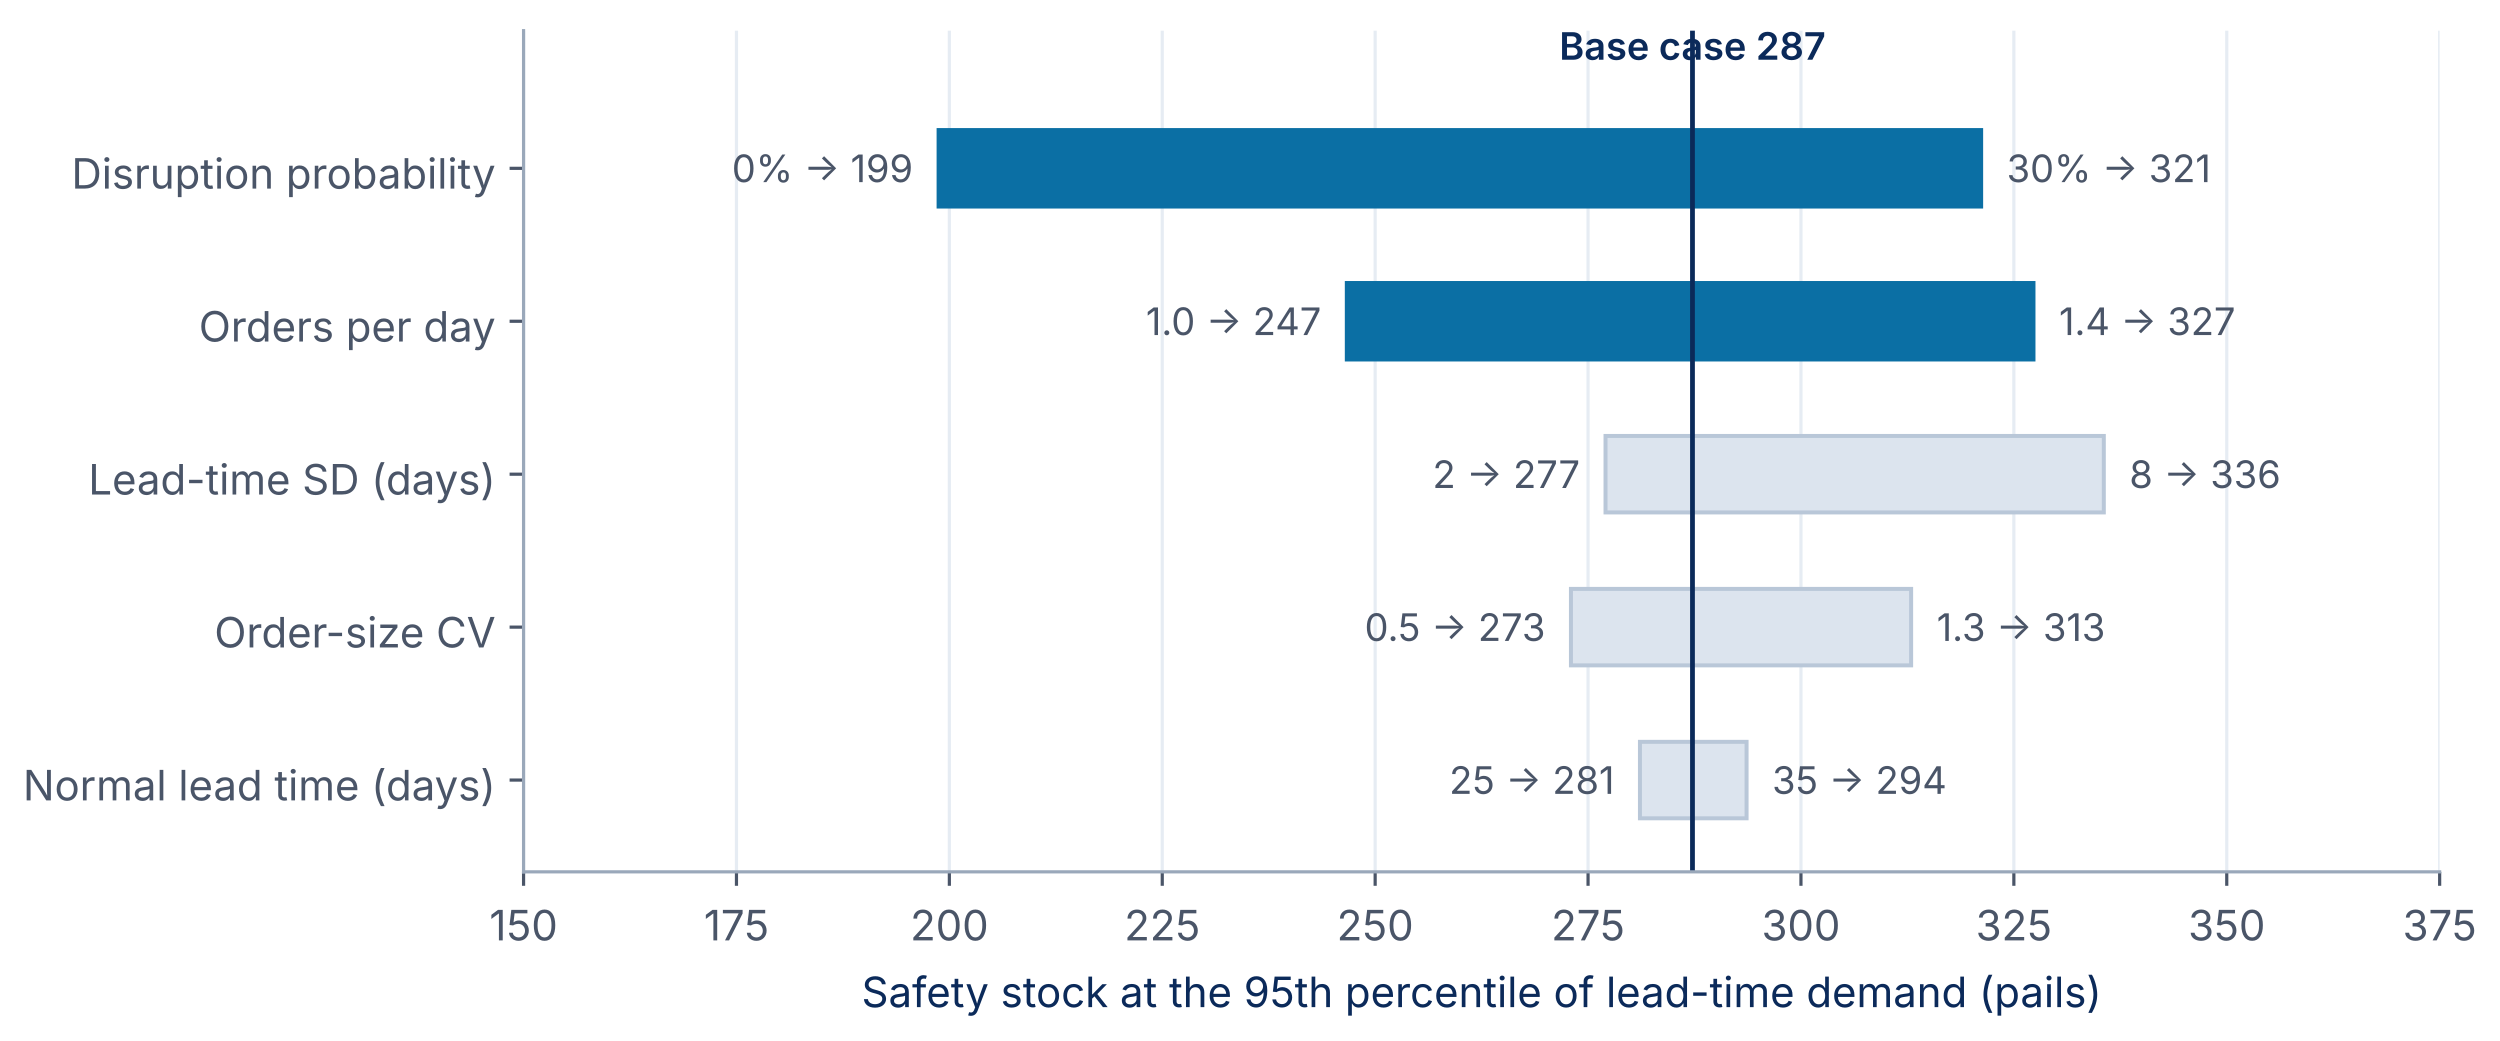
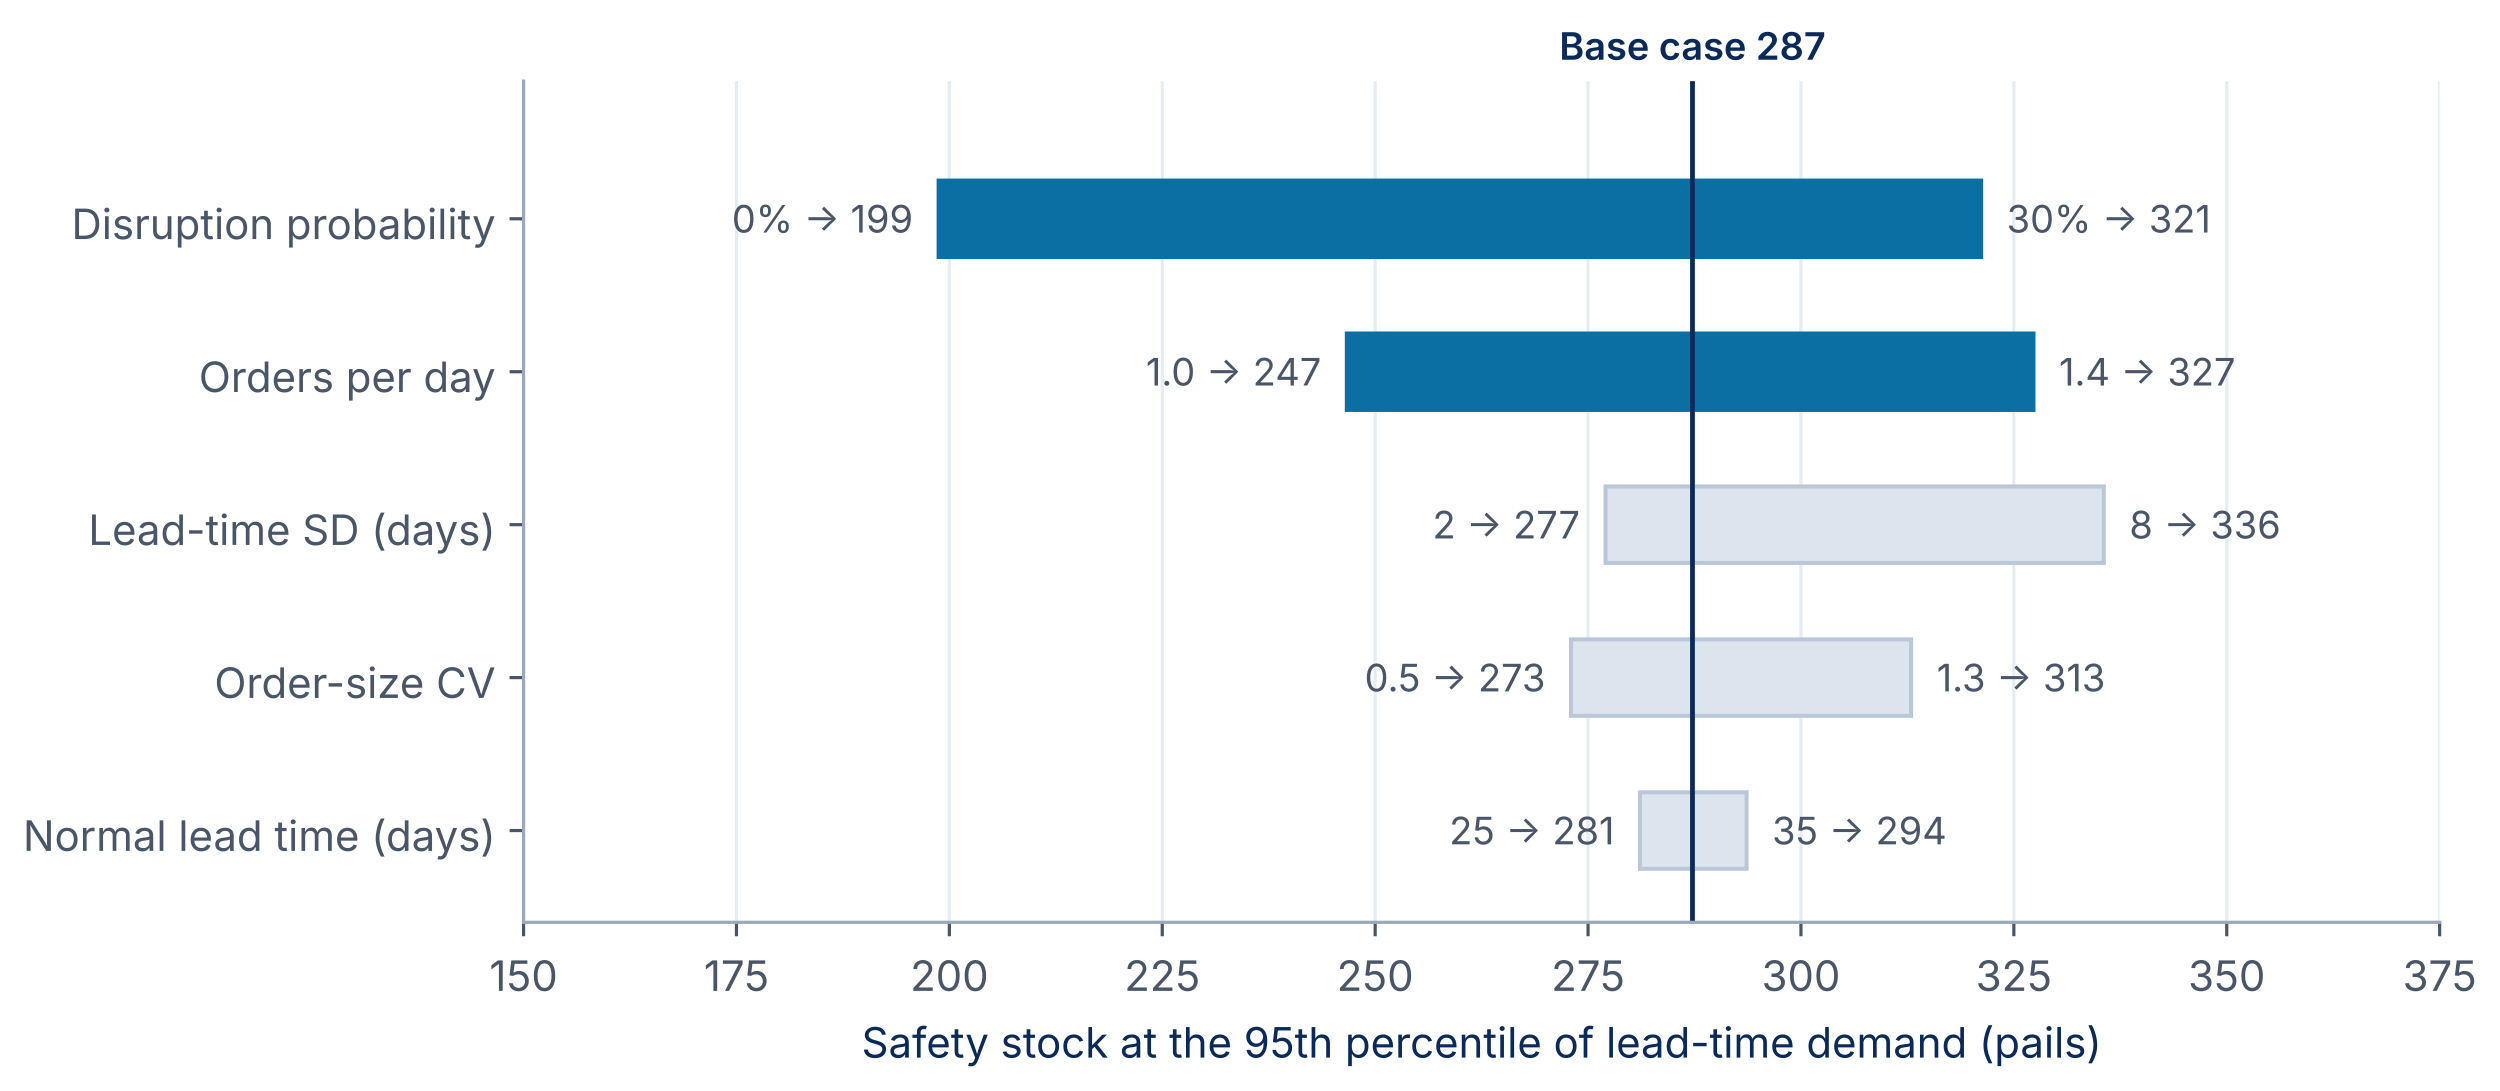
- <svg xmlns="http://www.w3.org/2000/svg" xmlns:xlink="http://www.w3.org/1999/xlink" viewBox="0 0 626.121 260.52" version="1.1">
+ <svg xmlns="http://www.w3.org/2000/svg" xmlns:xlink="http://www.w3.org/1999/xlink" viewBox="0 0 626.121 273.16" version="1.1">
  <defs>
    <style type="text/css">*{stroke-linejoin: round; stroke-linecap: butt}</style>
  </defs>
  <g id="figure_1">
    <g id="patch_1">
-       <path d="M 0 260.52  L 626.121 260.52  L 626.121 0  L 0 0  L 0 260.52  z " style="fill: none" />
+       <path d="M 0 273.16  L 626.121 273.16  L 626.121 0  L 0 0  L 0 273.16  z " style="fill: none" />
    </g>
    <g id="axes_1">
      <g id="patch_2">
-         <path d="M 131.126 218.351  L 611.006 218.351  L 611.006 7.679  L 131.126 7.679  L 131.126 218.351  z " style="fill: none" />
+         <path d="M 131.126 230.991  L 611.006 230.991  L 611.006 20.319  L 131.126 20.319  L 131.126 230.991  z " style="fill: none" />
      </g>
      <g id="matplotlib.axis_1">
        <g id="xtick_1">
          <g id="line2d_1">
-             <path d="M 131.126 218.351  L 131.126 7.679  " clip-path="url(#p6b29577936)" style="fill: none; stroke: #e6ecf3; stroke-width: 0.8; stroke-linecap: square" />
+             <path d="M 131.126 230.991  L 131.126 20.319  " clip-path="url(#p9af5f95306)" style="fill: none; stroke: #e6ecf3; stroke-width: 0.8; stroke-linecap: square" />
          </g>
          <g id="line2d_2">
            <defs>
-               <path id="mc8176c889f" d="M 0 0  L 0 3.5  " style="stroke: #4a5568; stroke-width: 0.8" />
+               <path id="m56ec167feb" d="M 0 0  L 0 3.5  " style="stroke: #4a5568; stroke-width: 0.8" />
            </defs>
            <g>
-               <use xlink:href="#mc8176c889f" x="131.126" y="218.351" style="fill: #4a5568; stroke: #4a5568; stroke-width: 0.8" />
+               <use xlink:href="#m56ec167feb" x="131.126" y="230.991" style="fill: #4a5568; stroke: #4a5568; stroke-width: 0.8" />
            </g>
          </g>
          <g id="text_1">
-             <text style="font-size: 10.5px; font-family: 'Inter', 'DejaVu Sans'; text-anchor: middle; fill: #4a5568" x="131.126" y="235.523" transform="rotate(-0 131.1262 235.5225)">150</text>
+             <text style="font-size: 10.5px; font-family: 'Inter', 'DejaVu Sans'; text-anchor: middle; fill: #4a5568" x="131.126" y="248.163" transform="rotate(-0 131.1262 248.1628)">150</text>
          </g>
        </g>
        <g id="xtick_2">
          <g id="line2d_3">
-             <path d="M 184.446 218.351  L 184.446 7.679  " clip-path="url(#p6b29577936)" style="fill: none; stroke: #e6ecf3; stroke-width: 0.8; stroke-linecap: square" />
+             <path d="M 184.446 230.991  L 184.446 20.319  " clip-path="url(#p9af5f95306)" style="fill: none; stroke: #e6ecf3; stroke-width: 0.8; stroke-linecap: square" />
          </g>
          <g id="line2d_4">
            <g>
-               <use xlink:href="#mc8176c889f" x="184.446" y="218.351" style="fill: #4a5568; stroke: #4a5568; stroke-width: 0.8" />
+               <use xlink:href="#m56ec167feb" x="184.446" y="230.991" style="fill: #4a5568; stroke: #4a5568; stroke-width: 0.8" />
            </g>
          </g>
          <g id="text_2">
-             <text style="font-size: 10.5px; font-family: 'Inter', 'DejaVu Sans'; text-anchor: middle; fill: #4a5568" x="184.446" y="235.523" transform="rotate(-0 184.4462 235.5225)">175</text>
+             <text style="font-size: 10.5px; font-family: 'Inter', 'DejaVu Sans'; text-anchor: middle; fill: #4a5568" x="184.446" y="248.163" transform="rotate(-0 184.4462 248.1628)">175</text>
          </g>
        </g>
        <g id="xtick_3">
          <g id="line2d_5">
-             <path d="M 237.766 218.351  L 237.766 7.679  " clip-path="url(#p6b29577936)" style="fill: none; stroke: #e6ecf3; stroke-width: 0.8; stroke-linecap: square" />
+             <path d="M 237.766 230.991  L 237.766 20.319  " clip-path="url(#p9af5f95306)" style="fill: none; stroke: #e6ecf3; stroke-width: 0.8; stroke-linecap: square" />
          </g>
          <g id="line2d_6">
            <g>
-               <use xlink:href="#mc8176c889f" x="237.766" y="218.351" style="fill: #4a5568; stroke: #4a5568; stroke-width: 0.8" />
+               <use xlink:href="#m56ec167feb" x="237.766" y="230.991" style="fill: #4a5568; stroke: #4a5568; stroke-width: 0.8" />
            </g>
          </g>
          <g id="text_3">
-             <text style="font-size: 10.5px; font-family: 'Inter', 'DejaVu Sans'; text-anchor: middle; fill: #4a5568" x="237.766" y="235.523" transform="rotate(-0 237.7662 235.5225)">200</text>
+             <text style="font-size: 10.5px; font-family: 'Inter', 'DejaVu Sans'; text-anchor: middle; fill: #4a5568" x="237.766" y="248.163" transform="rotate(-0 237.7662 248.1628)">200</text>
          </g>
        </g>
        <g id="xtick_4">
          <g id="line2d_7">
-             <path d="M 291.086 218.351  L 291.086 7.679  " clip-path="url(#p6b29577936)" style="fill: none; stroke: #e6ecf3; stroke-width: 0.8; stroke-linecap: square" />
+             <path d="M 291.086 230.991  L 291.086 20.319  " clip-path="url(#p9af5f95306)" style="fill: none; stroke: #e6ecf3; stroke-width: 0.8; stroke-linecap: square" />
          </g>
          <g id="line2d_8">
            <g>
-               <use xlink:href="#mc8176c889f" x="291.086" y="218.351" style="fill: #4a5568; stroke: #4a5568; stroke-width: 0.8" />
+               <use xlink:href="#m56ec167feb" x="291.086" y="230.991" style="fill: #4a5568; stroke: #4a5568; stroke-width: 0.8" />
            </g>
          </g>
          <g id="text_4">
-             <text style="font-size: 10.5px; font-family: 'Inter', 'DejaVu Sans'; text-anchor: middle; fill: #4a5568" x="291.086" y="235.523" transform="rotate(-0 291.0862 235.5225)">225</text>
+             <text style="font-size: 10.5px; font-family: 'Inter', 'DejaVu Sans'; text-anchor: middle; fill: #4a5568" x="291.086" y="248.163" transform="rotate(-0 291.0862 248.1628)">225</text>
          </g>
        </g>
        <g id="xtick_5">
          <g id="line2d_9">
-             <path d="M 344.406 218.351  L 344.406 7.679  " clip-path="url(#p6b29577936)" style="fill: none; stroke: #e6ecf3; stroke-width: 0.8; stroke-linecap: square" />
+             <path d="M 344.406 230.991  L 344.406 20.319  " clip-path="url(#p9af5f95306)" style="fill: none; stroke: #e6ecf3; stroke-width: 0.8; stroke-linecap: square" />
          </g>
          <g id="line2d_10">
            <g>
-               <use xlink:href="#mc8176c889f" x="344.406" y="218.351" style="fill: #4a5568; stroke: #4a5568; stroke-width: 0.8" />
+               <use xlink:href="#m56ec167feb" x="344.406" y="230.991" style="fill: #4a5568; stroke: #4a5568; stroke-width: 0.8" />
            </g>
          </g>
          <g id="text_5">
-             <text style="font-size: 10.5px; font-family: 'Inter', 'DejaVu Sans'; text-anchor: middle; fill: #4a5568" x="344.406" y="235.523" transform="rotate(-0 344.4062 235.5225)">250</text>
+             <text style="font-size: 10.5px; font-family: 'Inter', 'DejaVu Sans'; text-anchor: middle; fill: #4a5568" x="344.406" y="248.163" transform="rotate(-0 344.4062 248.1628)">250</text>
          </g>
        </g>
        <g id="xtick_6">
          <g id="line2d_11">
-             <path d="M 397.726 218.351  L 397.726 7.679  " clip-path="url(#p6b29577936)" style="fill: none; stroke: #e6ecf3; stroke-width: 0.8; stroke-linecap: square" />
+             <path d="M 397.726 230.991  L 397.726 20.319  " clip-path="url(#p9af5f95306)" style="fill: none; stroke: #e6ecf3; stroke-width: 0.8; stroke-linecap: square" />
          </g>
          <g id="line2d_12">
            <g>
-               <use xlink:href="#mc8176c889f" x="397.726" y="218.351" style="fill: #4a5568; stroke: #4a5568; stroke-width: 0.8" />
+               <use xlink:href="#m56ec167feb" x="397.726" y="230.991" style="fill: #4a5568; stroke: #4a5568; stroke-width: 0.8" />
            </g>
          </g>
          <g id="text_6">
-             <text style="font-size: 10.5px; font-family: 'Inter', 'DejaVu Sans'; text-anchor: middle; fill: #4a5568" x="397.726" y="235.523" transform="rotate(-0 397.7262 235.5225)">275</text>
+             <text style="font-size: 10.5px; font-family: 'Inter', 'DejaVu Sans'; text-anchor: middle; fill: #4a5568" x="397.726" y="248.163" transform="rotate(-0 397.7262 248.1628)">275</text>
          </g>
        </g>
        <g id="xtick_7">
          <g id="line2d_13">
-             <path d="M 451.046 218.351  L 451.046 7.679  " clip-path="url(#p6b29577936)" style="fill: none; stroke: #e6ecf3; stroke-width: 0.8; stroke-linecap: square" />
+             <path d="M 451.046 230.991  L 451.046 20.319  " clip-path="url(#p9af5f95306)" style="fill: none; stroke: #e6ecf3; stroke-width: 0.8; stroke-linecap: square" />
          </g>
          <g id="line2d_14">
            <g>
-               <use xlink:href="#mc8176c889f" x="451.046" y="218.351" style="fill: #4a5568; stroke: #4a5568; stroke-width: 0.8" />
+               <use xlink:href="#m56ec167feb" x="451.046" y="230.991" style="fill: #4a5568; stroke: #4a5568; stroke-width: 0.8" />
            </g>
          </g>
          <g id="text_7">
-             <text style="font-size: 10.5px; font-family: 'Inter', 'DejaVu Sans'; text-anchor: middle; fill: #4a5568" x="451.046" y="235.523" transform="rotate(-0 451.0462 235.5225)">300</text>
+             <text style="font-size: 10.5px; font-family: 'Inter', 'DejaVu Sans'; text-anchor: middle; fill: #4a5568" x="451.046" y="248.163" transform="rotate(-0 451.0462 248.1628)">300</text>
          </g>
        </g>
        <g id="xtick_8">
          <g id="line2d_15">
-             <path d="M 504.366 218.351  L 504.366 7.679  " clip-path="url(#p6b29577936)" style="fill: none; stroke: #e6ecf3; stroke-width: 0.8; stroke-linecap: square" />
+             <path d="M 504.366 230.991  L 504.366 20.319  " clip-path="url(#p9af5f95306)" style="fill: none; stroke: #e6ecf3; stroke-width: 0.8; stroke-linecap: square" />
          </g>
          <g id="line2d_16">
            <g>
-               <use xlink:href="#mc8176c889f" x="504.366" y="218.351" style="fill: #4a5568; stroke: #4a5568; stroke-width: 0.8" />
+               <use xlink:href="#m56ec167feb" x="504.366" y="230.991" style="fill: #4a5568; stroke: #4a5568; stroke-width: 0.8" />
            </g>
          </g>
          <g id="text_8">
-             <text style="font-size: 10.5px; font-family: 'Inter', 'DejaVu Sans'; text-anchor: middle; fill: #4a5568" x="504.366" y="235.523" transform="rotate(-0 504.3662 235.5225)">325</text>
+             <text style="font-size: 10.5px; font-family: 'Inter', 'DejaVu Sans'; text-anchor: middle; fill: #4a5568" x="504.366" y="248.163" transform="rotate(-0 504.3662 248.1628)">325</text>
          </g>
        </g>
        <g id="xtick_9">
          <g id="line2d_17">
-             <path d="M 557.686 218.351  L 557.686 7.679  " clip-path="url(#p6b29577936)" style="fill: none; stroke: #e6ecf3; stroke-width: 0.8; stroke-linecap: square" />
+             <path d="M 557.686 230.991  L 557.686 20.319  " clip-path="url(#p9af5f95306)" style="fill: none; stroke: #e6ecf3; stroke-width: 0.8; stroke-linecap: square" />
          </g>
          <g id="line2d_18">
            <g>
-               <use xlink:href="#mc8176c889f" x="557.686" y="218.351" style="fill: #4a5568; stroke: #4a5568; stroke-width: 0.8" />
+               <use xlink:href="#m56ec167feb" x="557.686" y="230.991" style="fill: #4a5568; stroke: #4a5568; stroke-width: 0.8" />
            </g>
          </g>
          <g id="text_9">
-             <text style="font-size: 10.5px; font-family: 'Inter', 'DejaVu Sans'; text-anchor: middle; fill: #4a5568" x="557.686" y="235.523" transform="rotate(-0 557.6862 235.5225)">350</text>
+             <text style="font-size: 10.5px; font-family: 'Inter', 'DejaVu Sans'; text-anchor: middle; fill: #4a5568" x="557.686" y="248.163" transform="rotate(-0 557.6862 248.1628)">350</text>
          </g>
        </g>
        <g id="xtick_10">
          <g id="line2d_19">
-             <path d="M 611.006 218.351  L 611.006 7.679  " clip-path="url(#p6b29577936)" style="fill: none; stroke: #e6ecf3; stroke-width: 0.8; stroke-linecap: square" />
+             <path d="M 611.006 230.991  L 611.006 20.319  " clip-path="url(#p9af5f95306)" style="fill: none; stroke: #e6ecf3; stroke-width: 0.8; stroke-linecap: square" />
          </g>
          <g id="line2d_20">
            <g>
-               <use xlink:href="#mc8176c889f" x="611.006" y="218.351" style="fill: #4a5568; stroke: #4a5568; stroke-width: 0.8" />
+               <use xlink:href="#m56ec167feb" x="611.006" y="230.991" style="fill: #4a5568; stroke: #4a5568; stroke-width: 0.8" />
            </g>
          </g>
          <g id="text_10">
-             <text style="font-size: 10.5px; font-family: 'Inter', 'DejaVu Sans'; text-anchor: middle; fill: #4a5568" x="611.006" y="235.523" transform="rotate(-0 611.0062 235.5225)">375</text>
+             <text style="font-size: 10.5px; font-family: 'Inter', 'DejaVu Sans'; text-anchor: middle; fill: #4a5568" x="611.006" y="248.163" transform="rotate(-0 611.0062 248.1628)">375</text>
          </g>
        </g>
        <g id="text_11">
-           <text style="font-size: 10.5px; font-family: 'Inter', 'DejaVu Sans'; text-anchor: middle; fill: #0b2a5a" x="371.066" y="252.227" transform="rotate(-0 371.0662 252.2271)">Safety stock at the 95th percentile of lead-time demand (pails)</text>
+           <text style="font-size: 10.5px; font-family: 'Inter', 'DejaVu Sans'; text-anchor: middle; fill: #0b2a5a" x="371.066" y="264.867" transform="rotate(-0 371.0662 264.8674)">Safety stock at the 95th percentile of lead-time demand (pails)</text>
        </g>
      </g>
      <g id="matplotlib.axis_2">
        <g id="ytick_1">
          <g id="line2d_21">
            <defs>
-               <path id="m8bda34fa00" d="M 0 0  L -3.5 0  " style="stroke: #4a5568; stroke-width: 0.8" />
+               <path id="m6bf6b535b7" d="M 0 0  L -3.5 0  " style="stroke: #4a5568; stroke-width: 0.8" />
            </defs>
            <g>
-               <use xlink:href="#m8bda34fa00" x="131.126" y="195.368" style="fill: #4a5568; stroke: #4a5568; stroke-width: 0.8" />
+               <use xlink:href="#m6bf6b535b7" x="131.126" y="208.009" style="fill: #4a5568; stroke: #4a5568; stroke-width: 0.8" />
            </g>
          </g>
          <g id="text_12">
-             <text style="font-size: 10.5px; font-family: 'Inter', 'DejaVu Sans'; text-anchor: end; fill: #4a5568" x="124.126" y="200.454" transform="rotate(-0 124.1262 200.4542)">Normal lead time (days)</text>
+             <text style="font-size: 10.5px; font-family: 'Inter', 'DejaVu Sans'; text-anchor: end; fill: #4a5568" x="124.126" y="213.094" transform="rotate(-0 124.1262 213.0945)">Normal lead time (days)</text>
          </g>
        </g>
        <g id="ytick_2">
          <g id="line2d_22">
            <g>
-               <use xlink:href="#m8bda34fa00" x="131.126" y="157.064" style="fill: #4a5568; stroke: #4a5568; stroke-width: 0.8" />
+               <use xlink:href="#m6bf6b535b7" x="131.126" y="169.705" style="fill: #4a5568; stroke: #4a5568; stroke-width: 0.8" />
            </g>
          </g>
          <g id="text_13">
-             <text style="font-size: 10.5px; font-family: 'Inter', 'DejaVu Sans'; text-anchor: end; fill: #4a5568" x="124.126" y="162.15" transform="rotate(-0 124.1262 162.1502)">Order-size CV</text>
+             <text style="font-size: 10.5px; font-family: 'Inter', 'DejaVu Sans'; text-anchor: end; fill: #4a5568" x="124.126" y="174.79" transform="rotate(-0 124.1262 174.7905)">Order-size CV</text>
          </g>
        </g>
        <g id="ytick_3">
          <g id="line2d_23">
            <g>
-               <use xlink:href="#m8bda34fa00" x="131.126" y="118.76" style="fill: #4a5568; stroke: #4a5568; stroke-width: 0.8" />
+               <use xlink:href="#m6bf6b535b7" x="131.126" y="131.401" style="fill: #4a5568; stroke: #4a5568; stroke-width: 0.8" />
            </g>
          </g>
          <g id="text_14">
-             <text style="font-size: 10.5px; font-family: 'Inter', 'DejaVu Sans'; text-anchor: end; fill: #4a5568" x="124.126" y="123.846" transform="rotate(-0 124.1262 123.8462)">Lead-time SD (days)</text>
+             <text style="font-size: 10.5px; font-family: 'Inter', 'DejaVu Sans'; text-anchor: end; fill: #4a5568" x="124.126" y="136.486" transform="rotate(-0 124.1262 136.4865)">Lead-time SD (days)</text>
          </g>
        </g>
        <g id="ytick_4">
          <g id="line2d_24">
            <g>
-               <use xlink:href="#m8bda34fa00" x="131.126" y="80.456" style="fill: #4a5568; stroke: #4a5568; stroke-width: 0.8" />
+               <use xlink:href="#m6bf6b535b7" x="131.126" y="93.097" style="fill: #4a5568; stroke: #4a5568; stroke-width: 0.8" />
            </g>
          </g>
          <g id="text_15">
-             <text style="font-size: 10.5px; font-family: 'Inter', 'DejaVu Sans'; text-anchor: end; fill: #4a5568" x="124.126" y="85.542" transform="rotate(-0 124.1262 85.54217)">Orders per day</text>
+             <text style="font-size: 10.5px; font-family: 'Inter', 'DejaVu Sans'; text-anchor: end; fill: #4a5568" x="124.126" y="98.182" transform="rotate(-0 124.1262 98.18249)">Orders per day</text>
          </g>
        </g>
        <g id="ytick_5">
          <g id="line2d_25">
            <g>
-               <use xlink:href="#m8bda34fa00" x="131.126" y="42.152" style="fill: #4a5568; stroke: #4a5568; stroke-width: 0.8" />
+               <use xlink:href="#m6bf6b535b7" x="131.126" y="54.793" style="fill: #4a5568; stroke: #4a5568; stroke-width: 0.8" />
            </g>
          </g>
          <g id="text_16">
-             <text style="font-size: 10.5px; font-family: 'Inter', 'DejaVu Sans'; text-anchor: end; fill: #4a5568" x="124.126" y="47.238" transform="rotate(-0 124.1262 47.23817)">Disruption probability</text>
+             <text style="font-size: 10.5px; font-family: 'Inter', 'DejaVu Sans'; text-anchor: end; fill: #4a5568" x="124.126" y="59.878" transform="rotate(-0 124.1262 59.87849)">Disruption probability</text>
          </g>
        </g>
      </g>
      <g id="patch_3">
-         <path d="M 410.723 204.944  L 437.427 204.944  L 437.427 185.792  L 410.723 185.792  z " clip-path="url(#p6b29577936)" style="fill: #dce4ee; stroke: #b9c7d8; stroke-linejoin: miter" />
+         <path d="M 410.723 217.585  L 437.427 217.585  L 437.427 198.433  L 410.723 198.433  z " clip-path="url(#p9af5f95306)" style="fill: #dce4ee; stroke: #b9c7d8; stroke-linejoin: miter" />
      </g>
      <g id="patch_4">
-         <path d="M 393.44 166.64  L 478.64 166.64  L 478.64 147.488  L 393.44 147.488  z " clip-path="url(#p6b29577936)" style="fill: #dce4ee; stroke: #b9c7d8; stroke-linejoin: miter" />
+         <path d="M 393.44 179.281  L 478.64 179.281  L 478.64 160.129  L 393.44 160.129  z " clip-path="url(#p9af5f95306)" style="fill: #dce4ee; stroke: #b9c7d8; stroke-linejoin: miter" />
      </g>
      <g id="patch_5">
-         <path d="M 402.1 128.336  L 526.896 128.336  L 526.896 109.184  L 402.1 109.184  z " clip-path="url(#p6b29577936)" style="fill: #dce4ee; stroke: #b9c7d8; stroke-linejoin: miter" />
+         <path d="M 402.1 140.977  L 526.896 140.977  L 526.896 121.825  L 402.1 121.825  z " clip-path="url(#p9af5f95306)" style="fill: #dce4ee; stroke: #b9c7d8; stroke-linejoin: miter" />
      </g>
      <g id="patch_6">
-         <path d="M 337.307 90.032  L 509.28 90.032  L 509.28 70.88  L 337.307 70.88  z " clip-path="url(#p6b29577936)" style="fill: #0b6fa4; stroke: #0b6fa4; stroke-linejoin: miter" />
+         <path d="M 337.307 102.673  L 509.28 102.673  L 509.28 83.521  L 337.307 83.521  z " clip-path="url(#p9af5f95306)" style="fill: #0b6fa4; stroke: #0b6fa4; stroke-linejoin: miter" />
      </g>
      <g id="patch_7">
-         <path d="M 235.069 51.728  L 496.173 51.728  L 496.173 32.576  L 235.069 32.576  z " clip-path="url(#p6b29577936)" style="fill: #0b6fa4; stroke: #0b6fa4; stroke-linejoin: miter" />
+         <path d="M 235.069 64.369  L 496.173 64.369  L 496.173 45.217  L 235.069 45.217  z " clip-path="url(#p9af5f95306)" style="fill: #0b6fa4; stroke: #0b6fa4; stroke-linejoin: miter" />
      </g>
      <g id="line2d_26">
-         <path d="M 423.879 218.351  L 423.879 7.679  " clip-path="url(#p6b29577936)" style="fill: none; stroke: #0b2a5a; stroke-width: 1.2; stroke-linecap: square" />
+         <path d="M 423.879 230.991  L 423.879 20.319  " clip-path="url(#p9af5f95306)" style="fill: none; stroke: #0b2a5a; stroke-width: 1.2; stroke-linecap: square" />
      </g>
      <g id="patch_8">
-         <path d="M 131.126 218.351  L 131.126 7.679  " style="fill: none; stroke: #9aa8ba; stroke-width: 0.8; stroke-linejoin: miter; stroke-linecap: square" />
+         <path d="M 131.126 230.991  L 131.126 20.319  " style="fill: none; stroke: #9aa8ba; stroke-width: 0.8; stroke-linejoin: miter; stroke-linecap: square" />
      </g>
      <g id="patch_9">
-         <path d="M 131.126 218.351  L 611.006 218.351  " style="fill: none; stroke: #9aa8ba; stroke-width: 0.8; stroke-linejoin: miter; stroke-linecap: square" />
+         <path d="M 131.126 230.991  L 611.006 230.991  " style="fill: none; stroke: #9aa8ba; stroke-width: 0.8; stroke-linejoin: miter; stroke-linecap: square" />
      </g>
      <g id="text_17">
-         <text style="font-size: 9.5px; font-family: 'Inter', 'DejaVu Sans'; text-anchor: end; fill: #4a5568" x="404.325" y="198.824" transform="rotate(-0 404.3251 198.824)">25 → 281</text>
+         <text style="font-size: 9.5px; font-family: 'Inter', 'DejaVu Sans'; text-anchor: end; fill: #4a5568" x="404.325" y="211.464" transform="rotate(-0 404.3251 211.4644)">25 → 281</text>
      </g>
      <g id="text_18">
-         <text style="font-size: 9.5px; font-family: 'Inter', 'DejaVu Sans'; text-anchor: start; fill: #4a5568" x="443.826" y="198.824" transform="rotate(-0 443.8259 198.824)">35 → 294</text>
+         <text style="font-size: 9.5px; font-family: 'Inter', 'DejaVu Sans'; text-anchor: start; fill: #4a5568" x="443.826" y="211.464" transform="rotate(-0 443.8259 211.4644)">35 → 294</text>
      </g>
      <g id="text_19">
-         <text style="font-size: 9.5px; font-family: 'Inter', 'DejaVu Sans'; text-anchor: end; fill: #4a5568" x="387.042" y="160.52" transform="rotate(-0 387.0417 160.52)">0.5 → 273</text>
+         <text style="font-size: 9.5px; font-family: 'Inter', 'DejaVu Sans'; text-anchor: end; fill: #4a5568" x="387.042" y="173.16" transform="rotate(-0 387.0417 173.1604)">0.5 → 273</text>
      </g>
      <g id="text_20">
-         <text style="font-size: 9.5px; font-family: 'Inter', 'DejaVu Sans'; text-anchor: start; fill: #4a5568" x="485.038" y="160.52" transform="rotate(-0 485.0384 160.52)">1.3 → 313</text>
+         <text style="font-size: 9.5px; font-family: 'Inter', 'DejaVu Sans'; text-anchor: start; fill: #4a5568" x="485.038" y="173.16" transform="rotate(-0 485.0384 173.1604)">1.3 → 313</text>
      </g>
      <g id="text_21">
-         <text style="font-size: 9.5px; font-family: 'Inter', 'DejaVu Sans'; text-anchor: end; fill: #4a5568" x="395.701" y="122.216" transform="rotate(-0 395.7011 122.216)">2 → 277</text>
+         <text style="font-size: 9.5px; font-family: 'Inter', 'DejaVu Sans'; text-anchor: end; fill: #4a5568" x="395.701" y="134.856" transform="rotate(-0 395.7011 134.8564)">2 → 277</text>
      </g>
      <g id="text_22">
-         <text style="font-size: 9.5px; font-family: 'Inter', 'DejaVu Sans'; text-anchor: start; fill: #4a5568" x="533.294" y="122.216" transform="rotate(-0 533.2944 122.216)">8 → 336</text>
+         <text style="font-size: 9.5px; font-family: 'Inter', 'DejaVu Sans'; text-anchor: start; fill: #4a5568" x="533.294" y="134.856" transform="rotate(-0 533.2944 134.8564)">8 → 336</text>
      </g>
      <g id="text_23">
-         <text style="font-size: 9.5px; font-family: 'Inter', 'DejaVu Sans'; text-anchor: end; fill: #4a5568" x="330.909" y="83.912" transform="rotate(-0 330.9089 83.91204)">1.0 → 247</text>
+         <text style="font-size: 9.5px; font-family: 'Inter', 'DejaVu Sans'; text-anchor: end; fill: #4a5568" x="330.909" y="96.552" transform="rotate(-0 330.9089 96.55236)">1.0 → 247</text>
      </g>
      <g id="text_24">
-         <text style="font-size: 9.5px; font-family: 'Inter', 'DejaVu Sans'; text-anchor: start; fill: #4a5568" x="515.678" y="83.912" transform="rotate(-0 515.6781 83.91204)">1.4 → 327</text>
+         <text style="font-size: 9.5px; font-family: 'Inter', 'DejaVu Sans'; text-anchor: start; fill: #4a5568" x="515.678" y="96.552" transform="rotate(-0 515.6781 96.55236)">1.4 → 327</text>
      </g>
      <g id="text_25">
-         <text style="font-size: 9.5px; font-family: 'Inter', 'DejaVu Sans'; text-anchor: end; fill: #4a5568" x="228.671" y="45.608" transform="rotate(-0 228.6711 45.60804)">0% → 199</text>
+         <text style="font-size: 9.5px; font-family: 'Inter', 'DejaVu Sans'; text-anchor: end; fill: #4a5568" x="228.671" y="58.248" transform="rotate(-0 228.6711 58.24836)">0% → 199</text>
      </g>
      <g id="text_26">
-         <text style="font-size: 9.5px; font-family: 'Inter', 'DejaVu Sans'; text-anchor: start; fill: #4a5568" x="502.571" y="45.608" transform="rotate(-0 502.5709 45.60804)">30% → 321</text>
+         <text style="font-size: 9.5px; font-family: 'Inter', 'DejaVu Sans'; text-anchor: start; fill: #4a5568" x="502.571" y="58.248" transform="rotate(-0 502.5709 58.24836)">30% → 321</text>
      </g>
      <g id="text_27">
        <text style="font-weight: 600; font-size: 9.5px; font-family: 'Inter', 'DejaVu Sans'; text-anchor: middle; fill: #0b2a5a" x="423.879" y="14.963" transform="rotate(-0 423.8789 14.96312)">Base case 287</text>
      </g>
    </g>
  </g>
  <defs>
-     <clipPath id="p6b29577936">
-       <rect x="131.126" y="7.679" width="479.88" height="210.672" />
+     <clipPath id="p9af5f95306">
+       <rect x="131.126" y="20.319" width="479.88" height="210.672" />
    </clipPath>
  </defs>
</svg>
